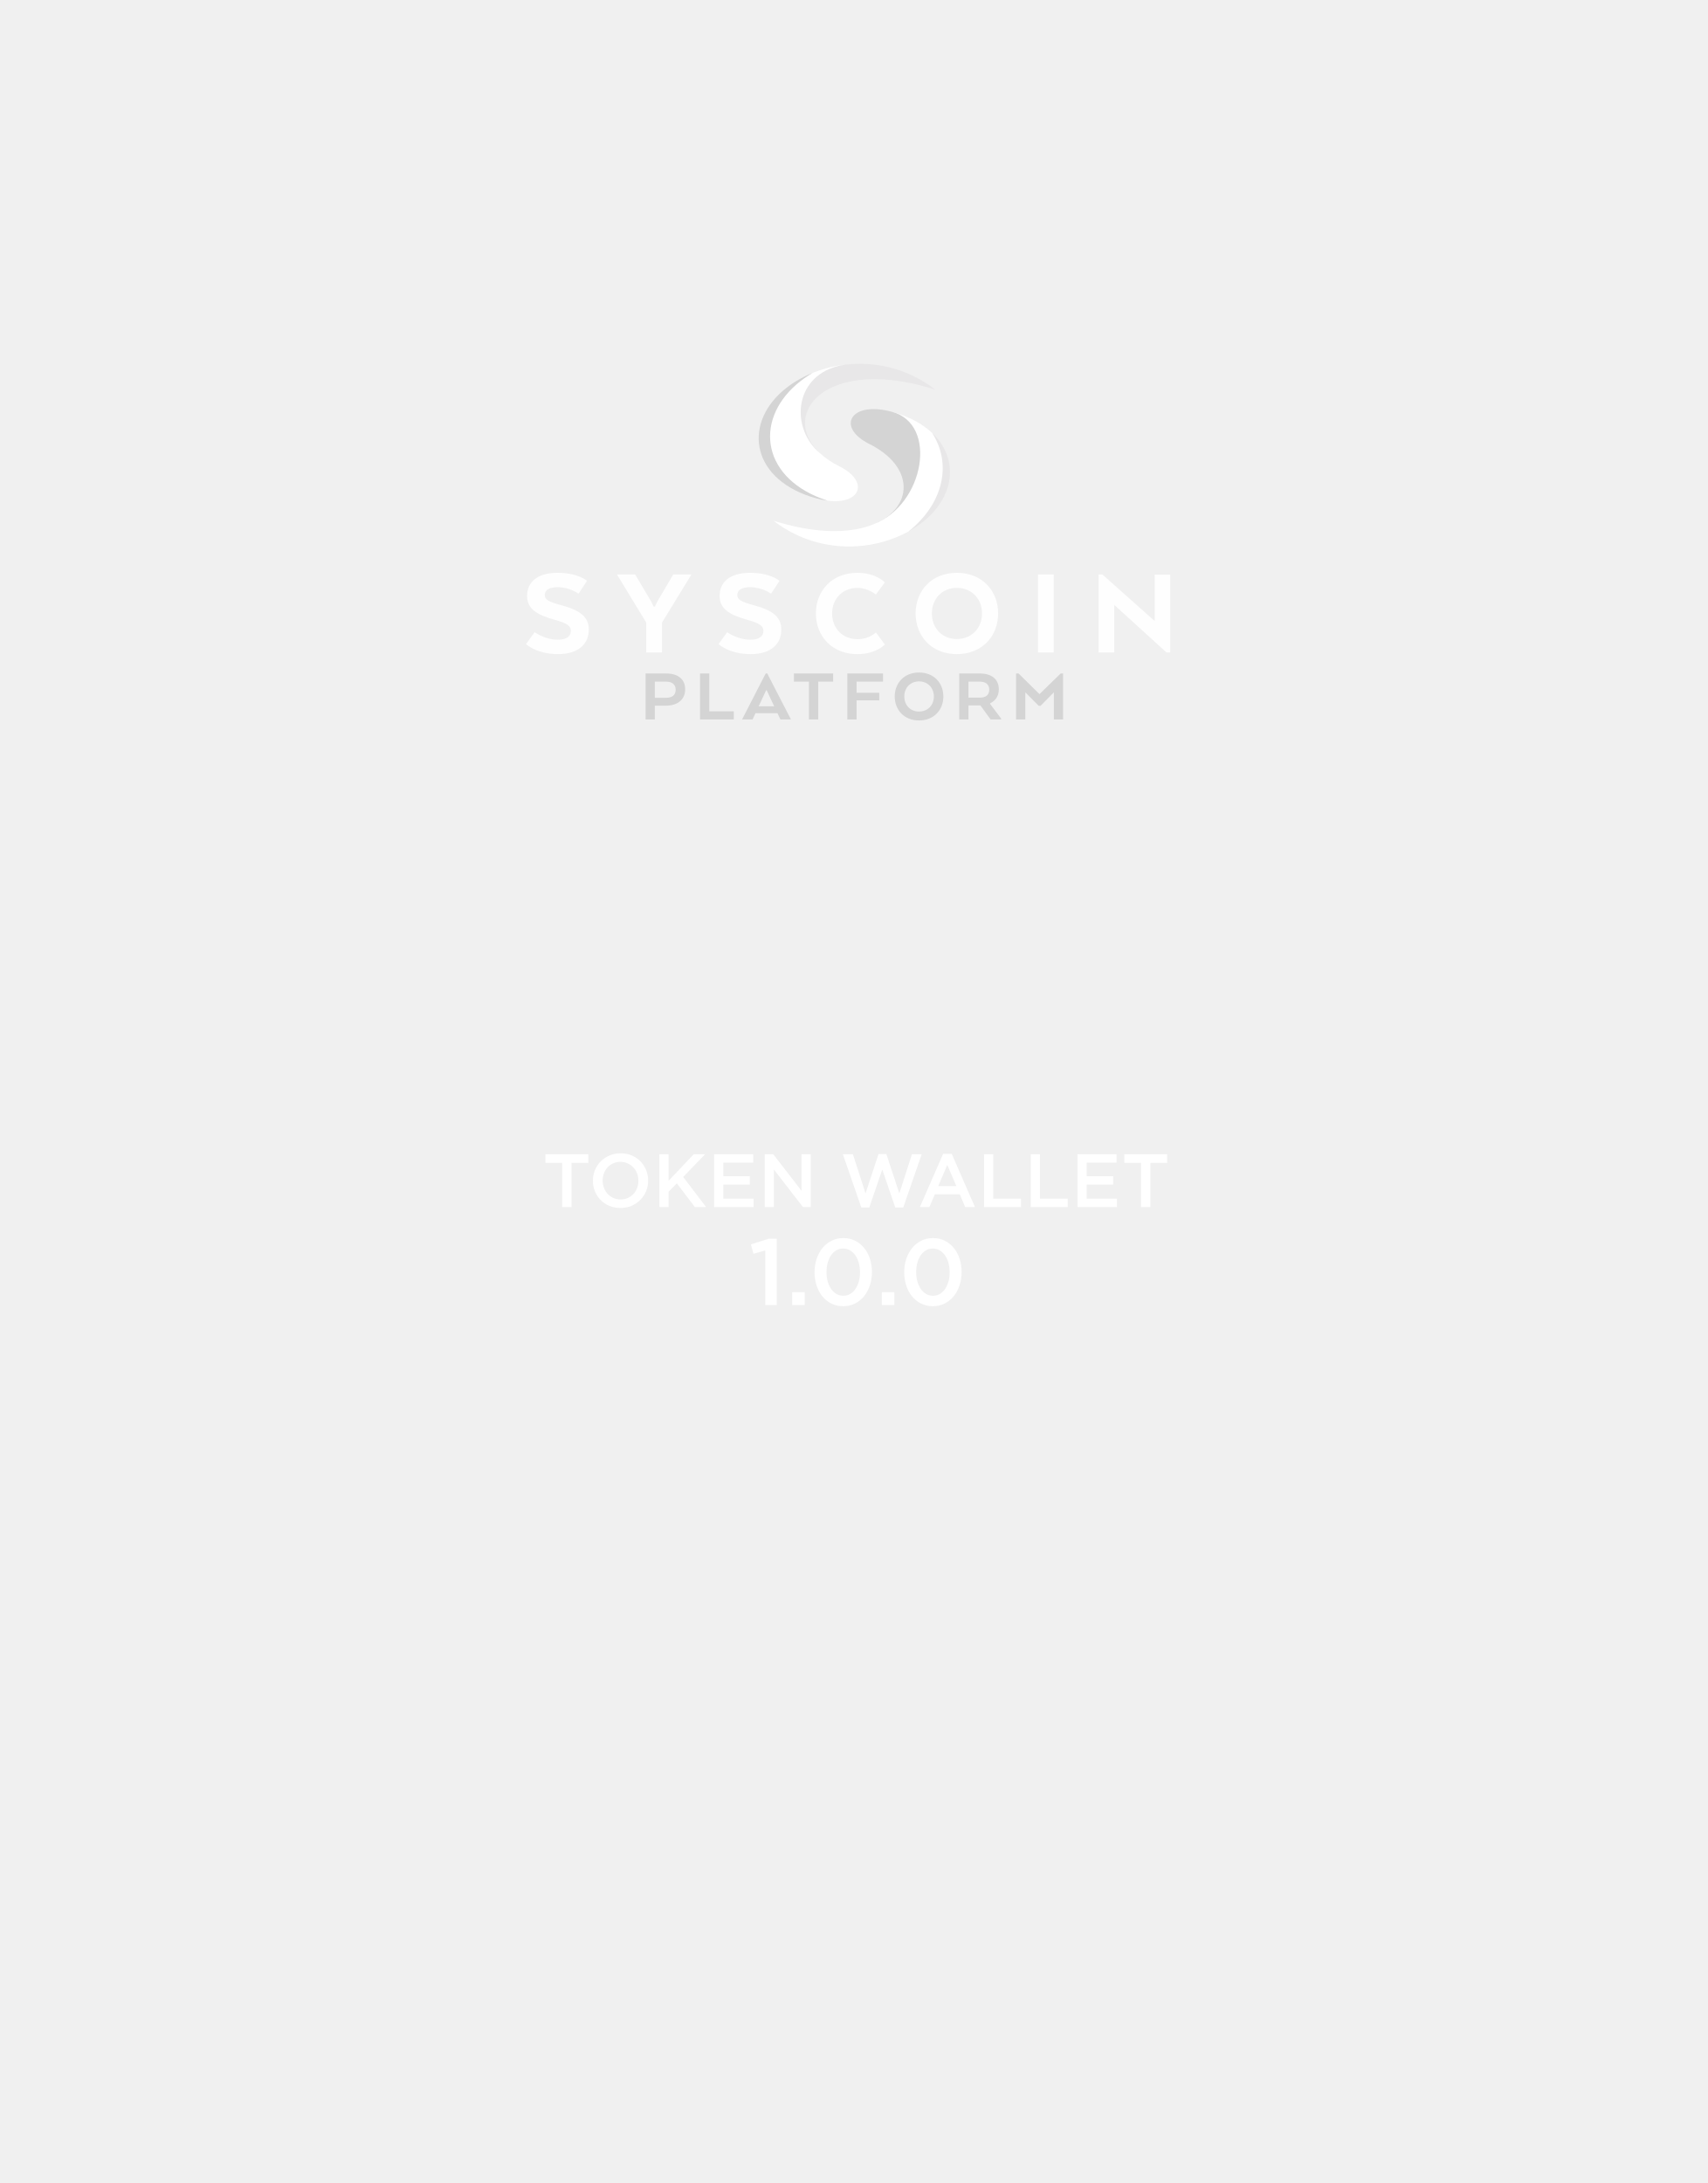
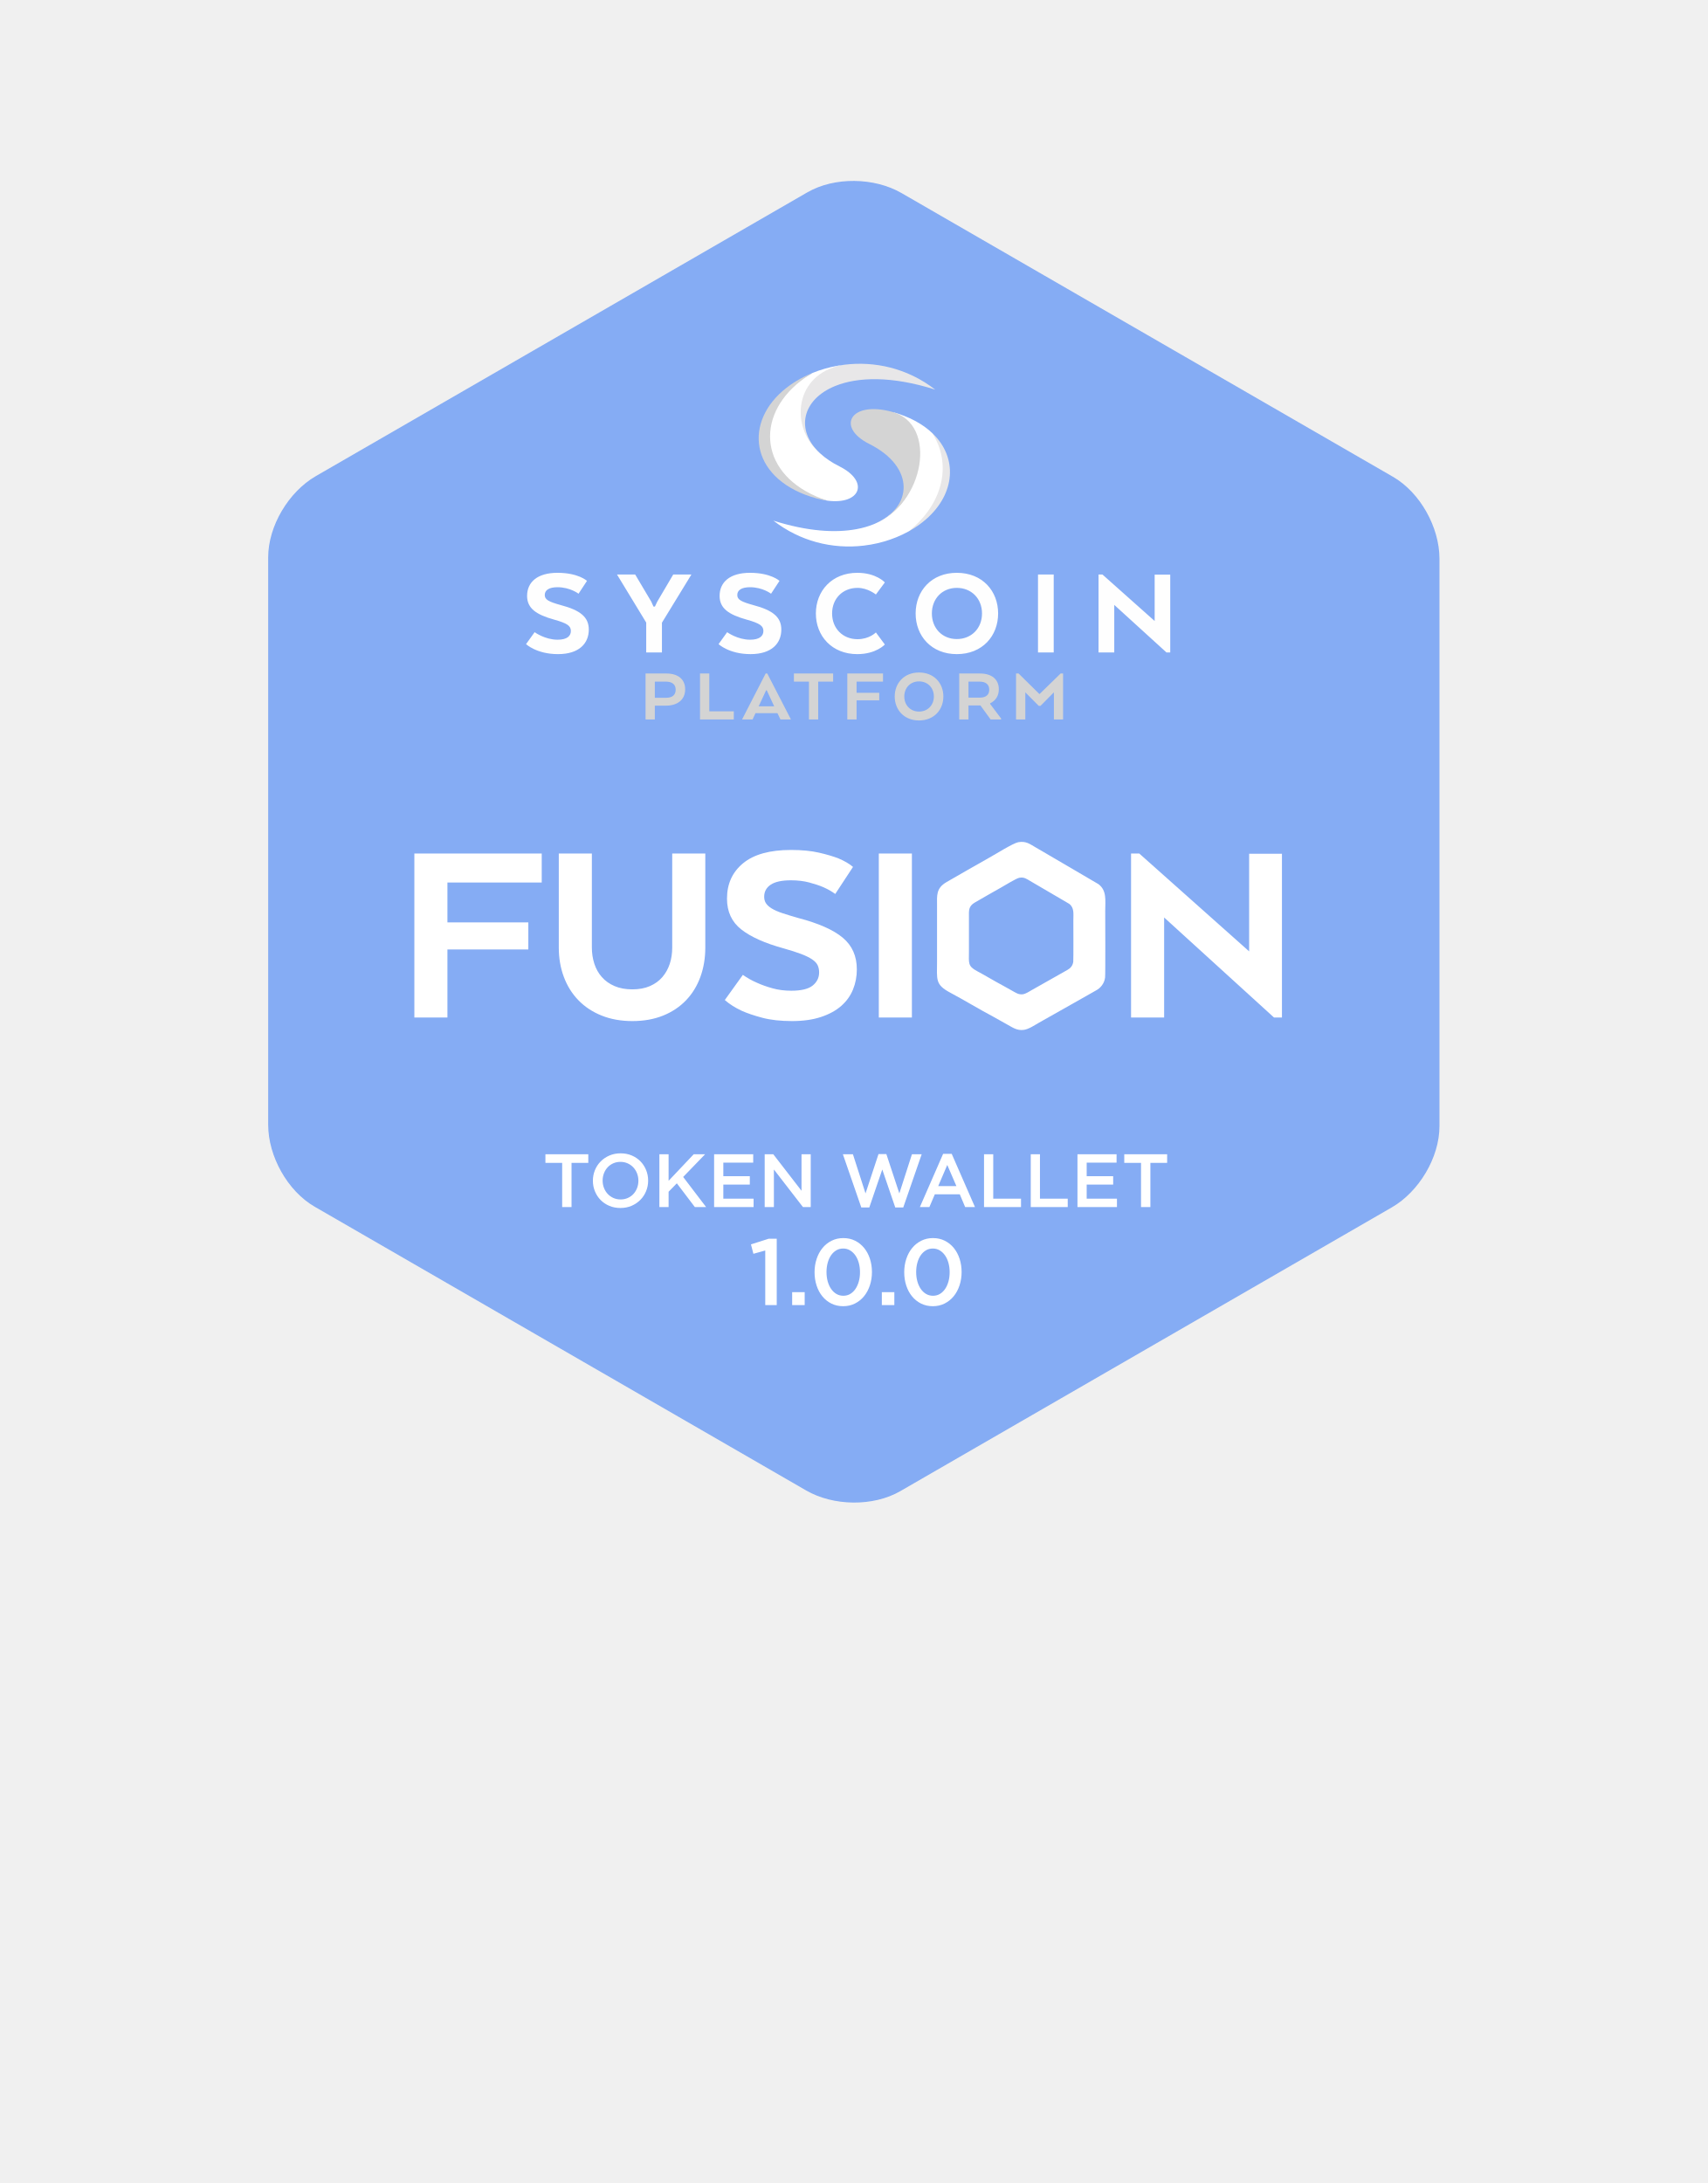
<svg xmlns="http://www.w3.org/2000/svg" width="64.3mm" height="82.2mm" viewBox="0 0 24084 30799.4" clip-rule="evenodd" fill-rule="evenodd" image-rendering="optimizeQuality">
  <style>
- @keyframes a_o { 0% { opacity: 0; } 50% { opacity: 1; } 100% { opacity: 1; } }
- @keyframes b_t { 0% { transform: translate(11961.9px,13205.2px) scale(.4,.4) translate(-6120.2px,-1327.3px); } 16.667% { transform: translate(11961.9px,13205.2px) scale(1,1) translate(-6120.2px,-1327.3px); } 100% { transform: translate(11961.9px,13205.2px) scale(1,1) translate(-6120.2px,-1327.3px); } }
- @keyframes b_o { 0% { opacity: 0; } 16.667% { opacity: 1; } 100% { opacity: 1; } }
- @keyframes c_o { 0% { opacity: 0; animation-timing-function: cubic-bezier(.3,0,1,1); } 33.333% { opacity: 1; } 100% { opacity: 1; } }
- @keyframes d_t { 0% { transform: translate(12042px,11876px) scale(.9,.9) translate(-12042px,-12207.6px); } 100% { transform: translate(12042px,11876px) scale(1,1) translate(-12042px,-12207.6px); } }
- @keyframes d_o { 0% { opacity: 0; } 50% { opacity: 1; } 100% { opacity: 1; } }
+ @keyframes a_o { 0% { opacity: .8; } 50% { opacity: 1; } 100% { opacity: 1; } }
+ @keyframes b_t { 0% { transform: translate(12049.1px,6421.4px) rotate(0deg) translate(-1349.4px,-1289px); animation-timing-function: cubic-bezier(.3,.6,.6,1); } 8.333% { transform: translate(12049.1px,6421.4px) rotate(-1080deg) translate(-1349.4px,-1289px); } 100% { transform: translate(12049.1px,6421.4px) rotate(-1080deg) translate(-1349.4px,-1289px); } }
+ @keyframes c_t { 0% { transform: translate(11961.9px,13205.2px) scale(1,1) translate(-6120.2px,-1327.3px); } 16.667% { transform: translate(11961.9px,13205.2px) scale(1,1) translate(-6120.2px,-1327.3px); } 100% { transform: translate(11961.9px,13205.2px) scale(1,1) translate(-6120.2px,-1327.3px); } }
+ @keyframes c_o { 0% { opacity: 1; } 16.667% { opacity: 1; } 100% { opacity: 1; } }
+ @keyframes d_o { 0% { opacity: 0; animation-timing-function: cubic-bezier(.3,0,1,1); } 33.333% { opacity: 1; } 100% { opacity: 1; } }
+ @keyframes e_t { 0% { transform: translate(12042px,11876px) scale(.9,.9) translate(-12042px,-12207.6px); } 100% { transform: translate(12042px,11876px) scale(1,1) translate(-12042px,-12207.6px); } }
+ @keyframes e_o { 0% { opacity: 0; } 50% { opacity: 1; } 100% { opacity: 1; } }
</style>
  <g>
-     <path class="fil0" d="M12714.7 2723.7l3458.6 1996.8l3475 2006.3c383.7 221.5 656.2 712.6 656.2 1155.6v3993.6v4012.7c0 443-289 924.6-672.7 1146.1l-3458.5 1996.8l-3475.1 2006.3c-383.6 221.5-945.3 212-1328.9-9.5l-3458.5-1996.8l-3475.1-2006.3c-383.6-221.5-656.2-712.7-656.2-1155.7v-3993.6v-4012.6c0-443 289.1-924.6 672.7-1146.2l3458.6-1996.7l3475-2006.4c383.6-221.5 945.3-211.9 1328.9 9.6Z" fill="#6597f4" opacity="0" style="animation: 6s linear both a_o;" />
+     <path class="fil0" d="M12714.7 2723.7l3458.6 1996.8l3475 2006.3c383.7 221.5 656.2 712.6 656.2 1155.6v3993.6v4012.7c0 443-289 924.6-672.7 1146.1l-3458.5 1996.8l-3475.1 2006.3c-383.6 221.5-945.3 212-1328.9-9.5l-3458.5-1996.8l-3475.1-2006.3c-383.6-221.5-656.2-712.7-656.2-1155.7v-3993.6v-4012.6c0-443 289.1-924.6 672.7-1146.2l3458.6-1996.7l3475-2006.4c383.6-221.5 945.3-211.9 1328.9 9.6Z" fill="#6597f4" opacity=".77" style="animation: 6s linear both a_o;" />
    <rect class="fil1" width="24084" height="30799.4" fill="none" />
    <path class="fil2" d="M14864.6 9768.1l-188 190.2h-26l-189.1-190.2v382.5h-130.8v-648.4h35.7l295 290.7l298.4-290.7h34.6v648.4h-129.8v-382.5Zm-1047.1-151.3h-157.8v225.8h161c82.2 0 131.9-36.7 131.9-112.4c0-74.5-50.8-113.4-135.1-113.4Zm-288.6-114.6h292.9c164.3 0 265.9 81.1 265.9 222.6c0 96.2-47.6 162.1-122.2 197.8v9.7l154.6 205.4v12.9h-148l-143.8-197.7h-168.6v197.7h-130.8v-648.4Zm-357.6 324.2c0-123.2-87.5-212.9-209.6-212.9c-121.1 0-207.6 89.7-207.6 212.9c0 123.2 86.5 212.9 207.6 212.9c122.1 0 209.6-89.7 209.6-212.9Zm-552.3 0c0-187 130.8-338.3 342.7-338.3c212.9 0 343.6 151.3 343.6 338.3c0 187-130.7 338.3-343.6 338.3c-211.9 0-342.7-151.3-342.7-338.3Zm-668.9-324.2h503.7v114.6h-372.9v157.7h319.9v107h-319.9v269.1h-130.8v-648.4Zm-753.2 0h553.3v114.6h-210.7v533.8h-130.7v-533.8h-211.9v-114.6Zm-383.6 236.7h-8.6l-98.4 211.8l-7.5 14h220.5l-7.6-14l-98.4-211.8Zm-15.1-236.7h22.7l333.9 648.4h-148l-42.1-88.6h-310.2l-41.1 88.6h-148.1l332.9-648.4Zm-926.1 648.4v-648.4h130.7v533.9h345.9v114.5h-476.6Zm-479.8-533.8h-157.8v228h158.9c84.3 0 135.1-35.7 135.1-114.6c0-74.5-51.9-113.4-136.2-113.4Zm270.2 108c0 151.3-112.4 231.3-273.4 231.3h-154.6v194.5h-130.8v-648.4h294c163.2 0 264.8 81 264.8 222.6Z" fill-rule="nonzero" fill="#d4d4d4" />
    <path class="fil3" d="M16506.2 9205.1h-53.1l-736.8-670.8v670.8h-221.8v-1099.7h55l736.8 656.2v-654.3h219.9v1097.8Zm-1644 0h-221.7v-1099.7h221.7v1099.7Zm-1011.6-549.8c0-209-148.5-361.1-355.6-361.1c-205.2 0-351.9 152.1-351.9 361.1c0 209 146.7 361 351.9 361c207.1 0 355.6-152 355.6-361Zm-936.5 0c0-317.1 221.7-573.7 580.9-573.7c361.1 0 582.9 256.6 582.9 573.7c0 317-221.8 573.7-582.9 573.7c-359.2 0-580.9-256.7-580.9-573.7Zm-434.4 438c0 0-122.8 135.7-388.6 135.7c-359.2 0-584.6-256.7-584.6-573.7c0-317.1 225.4-573.7 584.6-573.7c267.6 0 388.6 135.6 388.6 135.6l-126.5 170.5c0 0-113.6-93.5-258.4-93.5c-210.8 0-359.3 152.1-359.3 361.1c0 209 148.5 362.9 359.3 362.9c166.8 0 258.4-95.3 258.4-95.3l126.5 170.4Zm-2224.9-174.1c0 0 144.7 106.3 324.4 106.3c133.7 0 186.9-53.2 186.9-122.8c0-71.5-47.6-108.2-238.2-161.3c-249.3-69.6-379.5-157.6-379.5-333.6c0-196.1 146.7-326.2 428.9-326.2c295.1 0 416.1 113.7 416.1 113.7l-119.2 181.4c0 0-117.3-91.7-296.9-91.7c-120.9 0-179.6 42.2-179.6 110c0 66 56.8 95.3 229.1 142.9c269.4 71.6 392.2 166.8 392.2 344.6c0 192.5-133.7 346.4-434.4 346.4c-302.3 0-450.9-141.1-450.9-141.1l121.1-168.6Zm-760.6-813.8h256.6l-416.1 680v419.7h-221.8v-421.5l-412.3-678.2h256.5l227.3 383.1l31.2 69.6h20.1l33-69.6l225.5-383.1Zm-1955.6 813.8c0 0 144.8 106.3 324.4 106.3c133.8 0 187-53.2 187-122.8c0-71.5-47.7-108.2-238.3-161.3c-249.3-69.6-379.4-157.6-379.4-333.6c0-196.1 146.6-326.2 428.9-326.2c295.1 0 416 113.7 416 113.7l-119.1 181.4c0 0-117.3-91.7-296.9-91.7c-121 0-179.7 42.2-179.7 110c0 66 56.9 95.3 229.1 142.9c269.5 71.6 392.3 166.8 392.3 344.6c0 192.5-133.8 346.4-434.4 346.4c-302.4 0-450.9-141.1-450.9-141.1l121-168.6Z" fill-rule="nonzero" fill="#fefefe" />
-     <path class="fil4" d="M13059.6 7327.6c-72.2 62.7-154.2 119.8-244.4 169.7c16.7-13.3-35.8-68.6-19.9-82.8c397.7-345.8 488.7-791.1 328.1-1182.8c-21.7-52.8 23.9-74 24.2-122.5c366.4 346.2 326.8 857.7-88 1218.4Z" fill="#e8e7e8" />
-     <path class="fil5" d="M13147.6 6109.2c-134.4-127.1-323-231.9-567.8-298.9c-1.1-0.3-2.1-0.5-3.1-0.8c1.1 .3 2.2 .5 3.4 .8c80.3 21.2 86.6 114.1 141.9 161.1c118.5 100.5 150.8 229.3 163 399.3c18.2 253 16.7 503.4-168.1 726.2c-97 117-219.4 223.3-364.2 285.8c-10.6 4.8-21.3 9.5-32.3 14.1c-1.7 .4-3 1.2-4.7 1.7c-69.6 27.9-146.9 50.7-232.4 66.5c-299.7 56.8-696.2 33.1-1175.9-119.4c191.5 147.8 396.8 246.1 603.9 302.8c226.7 62.3 455.6 75.2 672.1 49.4c.4 0 1.3 0 1.7-0.4c32.2-3.5 64-8.1 95.4-13.8c125.8-21.9 246.5-57 358.6-102.6h.4c61-24.9 119.9-52.8 175.7-83.7c16.7-13.4 33.5-27.1 49.4-41.3c451.3-392.5 553.6-925.1 283-1346.8Z" fill="#fff" />
-     <path class="fil6" d="M12320.4 7396.7c560.8-228.5 591-807.5-60.7-1133.5c-473.4-236.9-264.3-612.8 320.4-452.9c653 171.5 459.8 1308.9-259.7 1586.4Z" fill="#d4d4d4" />
-     <path class="fil4" d="M13190.7 5497.3c-616.3-196-1094.3-179.1-1408.1-52.8c-1.5 .6-3 1.2-4.6 1.9c-466.4 190-565.8 622.5-211.2 950.1c-93.4-77.5-200.1-159.8-246.2-264.6c-58.9-133.8-76.7-299.3-53.1-438.5c31.9-188.2 150.9-357.9 346.7-461.6c77.9-41.3 195.3-70.9 300.8-86.8c414.5-49.5 874.9 42.5 1275.7 352.3Z" fill="#e8e7e8" />
-     <path class="fil5" d="M11671.2 7063.9c-40.6-13.1-86.2-19.3-123.6-34.3c-476-191.5-730.2-547.6-721.1-899c6.5-249.6 152.9-502.6 392.6-711c67.8-58.9 157.2-108.7 239.5-157.6c.2-0.2 .4-0.2 .6-0.2c112.1-45.6 232.7-80.7 358.7-102.7c32-5.5 64.3-10.1 97.1-14c-38.6 5.9-75.3 13.4-110.2 23.2c-616 167.5-652.8 884.3-238 1228.3c0 0 .2 0 .4 .2c71.7 66.2 162 128.4 271.4 183c429.3 215 297.3 544.3-167.5 484.1Z" fill="#fff" />
-     <path class="fil6" d="M11671.2 7063.9c-47.5-6.1-98.7-16.3-152.9-31.1c-912.6-249.5-1046.5-1024.6-479.6-1517.5c116.9-101.6 259.7-188.2 419.9-253.3c-82.3 48.9-158.3 103.4-226.2 162.2c-603.5 524.9-483.3 1341.2 438.8 1639.7Z" fill="#d4d4d4" />
+     <g transform="translate(12049.1,6421.4) translate(-1349.4,-1289)" style="animation: 6s linear both b_t;">
+       <path class="fil4" d="M2359.8 2195.2c-72.1 62.7-154.2 119.8-244.4 169.7c16.8-13.3-35.7-68.6-19.8-82.8c397.7-345.8 488.7-791.1 328.1-1182.8c-21.7-52.8 23.9-74 24.2-122.5c366.3 346.1 326.8 857.7-88.1 1218.4Z" fill="#e8e7e8" />
+       <path class="fil5" d="M2447.9 976.8c-134.5-127.1-323-231.9-567.8-298.9c-1.1-0.3-2.1-0.5-3.2-0.8c1.2 .3 2.3 .5 3.4 .8c80.4 21.2 86.6 114.1 141.9 161.1c118.5 100.5 150.9 229.3 163.1 399.3c18.1 253 16.7 503.3-168.1 726.2c-97 117-219.5 223.3-364.3 285.8c-10.6 4.8-21.2 9.5-32.2 14.1c-1.8 .4-3 1.2-4.8 1.7c-69.5 27.9-146.8 50.7-232.3 66.5c-299.8 56.8-696.2 33.1-1175.9-119.4c191.5 147.8 396.8 246.1 603.8 302.8c226.8 62.3 455.7 75.2 672.1 49.4c.5 0 1.3 0 1.8-0.4c32.2-3.5 64-8.1 95.3-13.8c125.9-21.9 246.5-57 358.6-102.6h.4c61.1-24.9 119.9-52.8 175.7-83.7c16.8-13.4 33.5-27.1 49.4-41.3c451.4-392.5 553.6-925.1 283.1-1346.8Z" fill="#fff" />
+       <path class="fil6" d="M1620.6 2264.3c560.9-228.6 591-807.5-60.6-1133.5c-473.4-236.9-264.3-612.8 320.3-452.9c653.1 171.5 459.9 1308.8-259.7 1586.4Z" fill="#d4d4d4" />
+       <path class="fil4" d="M2491 364.9c-616.3-196-1094.4-179.1-1408.1-52.8c-1.6 .6-3.1 1.2-4.7 1.8c-466.3 190.1-565.7 622.6-211.2 950.2c-93.4-77.5-200-159.8-246.2-264.6c-58.9-133.8-76.6-299.3-53-438.5c31.9-188.2 150.9-358 346.6-461.7c78-41.3 195.3-70.8 300.9-86.7c414.4-49.5 874.9 42.5 1275.7 352.3Z" fill="#e8e7e8" />
+       <path class="fil5" d="M971.4 1931.5c-40.5-13.1-86.1-19.3-123.5-34.4c-476-191.4-730.3-547.5-721.1-898.9c6.4-249.7 152.8-502.6 392.6-711c67.8-58.9 157.2-108.7 239.5-157.6c.2-0.2 .4-0.2 .6-0.2c112.1-45.6 232.7-80.7 358.6-102.7c32-5.5 64.4-10.2 97.2-14c-38.7 5.9-75.4 13.4-110.2 23.2c-616 167.5-652.9 884.3-238 1228.3c0 0 .2 0 .4 .2c71.7 66.2 162 128.4 271.4 183c429.3 215 297.3 544.2-167.5 484.1Z" fill="#fff" />
+       <path class="fil6" d="M971.4 1931.5c-47.5-6.1-98.6-16.3-152.8-31.2c-912.7-249.4-1046.5-1024.5-479.7-1517.4c117-101.6 259.8-188.3 420-253.3c-82.3 48.9-158.3 103.4-226.2 162.2c-603.5 524.9-483.3 1341.2 438.7 1639.7Z" fill="#d4d4d4" />
+     </g>
    <path class="fil7" d="M8059.2 16406.3h236.5v-121.4h-604.9v121.4h236.4v624h132.1v-624Zm1080.9 250.2c0-52.5-9.6-102.2-28.8-149c-19.1-46.9-45.8-87.7-79.8-122.5c-34.1-34.8-74.9-62.3-122.5-82.6c-47.6-20.2-100.1-30.3-157.6-30.3c-57.5 0-110 10.3-157.6 30.9c-47.6 20.6-88.8 48.4-123.5 83.6c-34.8 35.1-61.8 76.1-81 123c-19.1 46.8-28.7 96.5-28.7 149.1c0 52.5 9.6 102.2 28.7 149c19.2 46.9 45.8 87.7 79.9 122.5c34.1 34.8 74.9 62.3 122.5 82.5c47.5 20.3 100.1 30.4 157.6 30.4c57.5 0 110-10.3 157.6-30.9c47.6-20.6 88.7-48.4 123.5-83.6c34.8-35.1 61.8-76.1 80.9-123c19.2-46.9 28.8-96.5 28.8-149.1Zm-137.4 2.2c0 36.2-6.2 70.4-18.6 102.7c-12.4 32.3-29.6 60.4-51.6 84.2c-22 23.8-48.5 42.6-79.4 56.4c-30.9 13.8-64.8 20.8-101.7 20.8c-36.9 0-71-7.1-102.2-21.3c-31.3-14.2-58-33.4-80.4-57.5c-22.4-24.2-39.8-52.4-52.2-84.7c-12.4-32.3-18.6-66.5-18.6-102.8c0-36.2 6.2-70.4 18.6-102.7c12.4-32.3 29.7-60.4 51.7-84.2c22-23.8 48.4-42.6 79.3-56.4c30.9-13.8 64.8-20.8 101.7-20.8c36.9 0 71 7.1 102.2 21.3c31.3 14.2 58.1 33.4 80.4 57.6c22.4 24.1 39.8 52.3 52.2 84.6c12.4 32.3 18.6 66.5 18.6 102.8Zm631.6-53.3l309.8-320.5h-160.8l-354.6 374.8v-374.8h-129.9v745.4h129.9v-216.2l116.1-119.2l254.5 335.4h158.7l-323.7-424.9Zm988.2-320.5h-551.6v745.4h556.9v-118.2h-427v-199.1h373.8v-118.2h-373.8v-191.7h421.7v-118.2Zm681.5 515.4l-398.4-515.4h-121.3v745.4h130v-530.3l410.1 530.3h109.6v-745.4h-130v515.4Zm903.1 37.3l-177.9-552.7h-141.6l259.8 750.7h112.9l183.2-535.6l183.1 535.6h112.9l259.9-750.7h-137.4l-177.8 552.7l-183.2-554.9h-110.8l-183.1 554.9Zm1216.1-558.1h-121.4l-328 750.8h134.2l76.7-179.9h352.4l75.7 179.9h138.4l-328-750.8Zm66 454.8h-256.6l127.8-298.2l128.8 298.2Zm389.8 296h521.8v-118.2h-391.9v-627.2h-129.9v745.4Zm659.2 0h521.8v-118.2h-391.9v-627.2h-129.9v745.4Zm1210.8-745.4h-551.6v745.4h556.9v-118.2h-427v-199.1h373.8v-118.2h-373.8v-191.7h421.7v-118.2Zm477.1 121.4h236.4v-121.4h-604.9v121.4h236.4v624h132.1v-624Z" fill-rule="nonzero" fill="#fff" />
    <path class="fil8" d="M10590.6 17556.7l34.6 132.8l167.2-46.5v769.9h162v-935.8h-114.2l-249.5 79.6Zm758 856.2v-181.9h-176.6v181.9h176.6Zm949.1-465.9c0-66.4-9.6-128.8-28.6-187.2c-19-58.4-46.2-109.3-81.6-152.6c-35.4-43.4-77.9-77.5-127.5-102.2c-49.5-24.8-104.8-37.2-165.9-37.2c-61 0-116.5 12.6-166.5 37.8c-50.1 25.2-92.8 59.5-128.1 102.9c-35.5 43.3-62.9 94.5-82.3 153.3c-19.5 58.9-29.2 121.5-29.2 187.8c0 66.4 9.5 128.8 28.5 187.2c19 58.4 46.2 109.3 81.6 152.7c35.4 43.3 77.9 77.4 127.4 102.2c49.6 24.7 104.9 37.1 166 37.1c61 0 116.6-12.6 166.6-37.8c50-25.2 92.7-59.5 128.1-102.9c35.4-43.3 62.8-94.4 82.3-153.3c19.4-58.8 29.2-121.5 29.2-187.8Zm-168.6 2.6c0 46-5.5 89.2-16.6 129.5c-11.1 40.2-26.8 75.4-47.1 105.5c-20.4 30.1-44.9 53.7-73.7 71c-28.8 17.3-61.3 25.9-97.6 25.9c-36.3 0-69-8.6-98.2-25.9c-29.2-17.3-54.2-41.2-75-71.7c-20.8-30.5-36.7-65.9-47.8-106.2c-11-40.2-16.6-83.8-16.6-130.7c0-46 5.6-89.4 16.6-130.1c11.1-40.7 26.8-75.9 47.2-105.6c20.3-29.6 44.9-53.1 73.6-70.3c28.8-17.2 61.3-25.9 97.6-25.9c36.3 0 69 8.8 98.2 26.6c29.2 17.7 54.2 41.5 75 71.6c20.8 30.1 36.7 65.5 47.8 106.2c11.1 40.7 16.6 84.1 16.6 130.1Zm484.5 463.3v-181.9h-176.5v181.9h176.5Zm949.1-465.9c0-66.4-9.5-128.8-28.5-187.2c-19.1-58.4-46.3-109.3-81.7-152.6c-35.4-43.4-77.8-77.5-127.4-102.2c-49.6-24.8-104.9-37.2-165.9-37.2c-61.1 0-116.6 12.6-166.6 37.8c-50 25.2-92.7 59.5-128.1 102.9c-35.4 43.3-62.9 94.5-82.3 153.3c-19.5 58.9-29.2 121.5-29.2 187.8c0 66.4 9.5 128.8 28.5 187.2c19.1 58.4 46.3 109.3 81.6 152.6c35.5 43.4 77.9 77.5 127.5 102.2c49.6 24.8 104.8 37.2 165.9 37.2c61.1 0 116.6-12.6 166.6-37.8c50-25.2 92.7-59.5 128.1-102.9c35.4-43.3 62.8-94.5 82.3-153.3c19.4-58.8 29.2-121.5 29.2-187.8Zm-168.6 2.6c0 46-5.5 89.2-16.6 129.5c-11 40.2-26.7 75.4-47.1 105.5c-20.4 30.1-44.9 53.7-73.6 71c-28.8 17.3-61.4 25.9-97.6 25.9c-36.3 0-69-8.6-98.2-25.9c-29.3-17.3-54.3-41.2-75.1-71.7c-20.7-30.5-36.7-65.9-47.8-106.2c-11-40.2-16.5-83.8-16.5-130.7c0-46 5.5-89.4 16.5-130.1c11.1-40.7 26.8-75.9 47.2-105.6c20.3-29.6 44.9-53.1 73.6-70.3c28.8-17.2 61.3-25.9 97.6-25.9c36.3 0 69 8.8 98.2 26.6c29.3 17.7 54.3 41.5 75 71.6c20.8 30.1 36.8 65.5 47.8 106.2c11.1 40.7 16.6 84.1 16.6 130.1Z" fill-rule="nonzero" fill="#fff" />
-     <g opacity="0" transform="translate(11961.9,13205.2) scale(.412,.412) translate(-6120.2,-1327.3)" style="animation: 6s linear both b_t, 6s linear both b_o;">
+     <g transform="translate(11961.9,13205.2) translate(-6120.2,-1327.3)" style="animation: 6s linear both c_t, 6s linear both c_o;">
      <path class="fil7" d="M0 164.1h1797.1v408.8h-1330.5v563h1141.5v381.8h-1141.5v960.3h-466.6v-2313.9Zm3075.1 2364c-159.4 0-303.3-25.7-431.9-77.1c-128.5-51.4-237.8-123.4-327.8-216c-90-92.6-158.7-202.5-206.3-329.7c-47.6-127.3-71.3-265.5-71.3-414.6v-1326.6h466.6v1326.6c0 79.7 11.6 155.6 34.7 227.5c23.2 72 58.5 135 106.1 189c47.5 54 107.3 96.4 179.3 127.3c72 30.8 155.5 46.3 250.7 46.3c95.1 0 178-15.5 248.7-46.3c70.7-30.9 129.2-73.3 175.5-127.3c46.2-54 80.9-116.3 104.1-187c23.1-70.7 34.7-147.2 34.7-229.5v-1326.6h466.6v1326.6c0 149.1-23.1 287.3-69.4 414.6c-46.3 127.2-113.7 237.2-202.4 329.7c-88.8 92.6-196.7 164.6-324 216c-127.3 51.4-271.9 77.1-433.8 77.1Zm1559.6-651.8c61.7 43.7 128.6 81 200.6 111.9c61.6 28.3 133.6 54 215.9 77.1c82.3 23.1 171 34.7 266.1 34.7c141.4 0 242.3-24.4 302.7-73.2c60.4-48.9 90.7-110.6 90.7-185.2c0-38.5-7.1-72.6-21.3-102.2c-14.1-29.5-40.4-57.1-79-82.9c-38.6-25.7-90-50.7-154.3-75.2c-64.2-24.4-146.5-50.7-246.8-79c-262.2-72-460.8-160.7-595.8-266.1c-135-105.4-202.5-250.7-202.5-435.8c0-208.3 75.9-374.7 227.6-499.4c151.7-124.7 376.6-187.1 674.9-187.1c154.2 0 286.6 12.9 397.2 38.6c110.5 25.7 201.8 52.7 273.8 81c84.8 36 153 75.9 204.3 119.6l-250.6 381.8c-48.8-36.1-105.4-68.2-169.7-96.5c-54-23.1-119.5-44.9-196.7-65.5c-77.1-20.6-163.2-30.9-258.4-30.9c-128.5 0-223.6 20.6-285.3 61.7c-61.7 41.2-92.6 97.7-92.6 169.7c0 36 8.4 66.8 25.1 92.6c16.7 25.7 43.7 50.1 81 73.2c37.2 23.2 86.7 45 148.4 65.6c61.8 20.6 137.6 43.7 227.6 69.4c285.3 74.6 494.2 167.1 626.6 277.7c132.4 110.5 198.6 259.6 198.6 447.3c0 100.3-18 194.8-54 283.5c-36 88.7-91.2 165.8-165.8 231.4c-74.5 65.5-169.7 117.6-285.3 156.1c-115.8 38.6-252 57.9-408.9 57.9c-161.9 0-301.4-15.4-418.4-46.3c-117-30.8-215.3-64.3-295-100.2c-92.6-43.8-171-93.9-235.2-150.4l254.5-354.9Zm2384.9 601.7h-466.7v-2313.9h466.7v2313.9Zm5220.9 0h-111.9l-1550.3-1411.5v1411.5h-466.6v-2313.9h115.7l1550.3 1380.6v-1376.8h462.8v2310.1Z" fill-rule="nonzero" fill="#fff" />
      <path class="fil9" d="M8536.1 506.1c-44.2 7.7-203.2 107.2-254 135.4c-121.7 67.4-250.8 143.4-372.9 213c-95.4 54.4-84.8 119.1-84.8 208.2v485.8c0 160.8-19 203.8 115.3 275.3c122.1 65 253.5 145.4 375.9 210.1c42.8 22.6 81.9 47 125.3 70.1c41.5 22.1 82.9 54.9 144.9 45.8c42.7-6.3 96-42.7 130.6-62.2l374.4-211.6c42.1-23.9 82.4-47.2 124.7-70.6c23.7-13.3 37.6-24.9 52.9-44.9c13.7-18.1 24.4-41.6 27.8-69.5c3.7-29.1 1.3-528.6 1.3-583.2c0-91.6 15.3-178.4-59.4-234.4l-431.2-252.4c-41.8-23.9-82-48.7-123.2-72.1c-45.2-25.6-79.4-54.8-147.6-42.8Zm-15.3-501.7c-71.1 12.5-327.2 172.8-409.2 218.2c-196 108.6-403.8 231-600.5 343.2c-153.8 87.6-136.7 191.7-136.7 335.3v782.5c0 259-30.6 328.3 185.8 443.5c196.6 104.6 408.3 234.1 605.5 338.4c68.8 36.4 131.8 75.6 201.7 112.9c66.9 35.6 133.6 88.5 233.5 73.7c68.8-10.1 154.6-68.7 210.3-100.2l603.1-340.8c67.8-38.4 132.8-76 200.8-113.9c38.3-21.2 60.7-39.9 85.2-72.2c22.2-29 39.4-66.9 45-111.8c5.8-47 1.9-851.6 1.9-939.5c0-147.6 24.8-287.3-95.6-377.5l-694.6-406.7c-67.2-38.4-132-78.3-198.5-116c-72.9-41.3-127.9-88.3-237.7-69.1Z" fill="#fff" />
    </g>
-     <path class="fil10" d="M12154.2 1276.9l10599.1 10599.1l-10711.3 10711.3l-10711.3-10711.3l10711.3-10711.3l112.2 112.2Zm10150.5 10599.1l-10262.7-10262.6l-10262.6 10262.6l10262.6 10262.7l10262.7-10262.7Z" fill-rule="nonzero" fill="#6597f4" opacity="0" style="animation: 6s linear both c_o;" />
-     <path class="fil10" d="M12882.5 1706.3c737.1 425.5 7841.8 4533.2 7852.5 4533.2c240.6 138.9 445.6 360.1 590.2 614.9c146.2 257.5 232.2 551.3 232.2 830.8v9066.4c0 277.4-89.3 565.6-237.8 818.7c-149.6 254.9-361.2 476.1-604 616.3l-7851.3 4532.9c-240.5 139.2-534.5 206.2-827.3 204.1c-295.8-2.1-593.2-74.7-835.5-214.6c-737.1-425.6-7841.8-4533.2-7852.5-4533.2c-240.6-138.9-445.6-360.2-590.2-614.9c-146.2-257.5-232.2-551.4-232.2-830.8v-9066.5c0-277.3 89.3-565.6 237.8-818.7c149.6-254.8 361.3-476.1 604-616.2l7851.3-4533c240.5-139.2 534.5-206.2 827.3-204.1c295.8 2.2 593.2 74.7 835.5 214.7Zm3759.1 2535.1l-3916.5-2261.2c-194.7-112.4-436.7-170.8-679.4-172.5c-239.1-1.7-476.4 51.4-667.4 161.7c-10.6 0-7115.4 4107.7-7852.5 4533.2c-194.3 112.2-365.7 292.7-488.7 502.2c-120.6 205.6-193.1 437.7-193.1 658.8v9066.5c0 225.2 70.3 463.8 189.9 674.6c118 207.8 282.8 386.8 473.8 497.1l7851.2 4533.2c194.7 112.4 436.7 170.8 679.4 172.6c239.1 1.6 476.4-51.5 667.5-161.8c10.6 0 7115.4-4107.6 7852.4-4533.2c194.3-112.1 365.7-292.6 488.7-502.2c120.7-205.5 193.2-437.6 193.2-658.8v-9066.4c0-225.3-70.4-463.9-190-674.6c-118-207.8-282.8-386.8-473.8-497.2l-3934.7-2272Z" fill-rule="nonzero" fill="#6597f4" opacity="0" transform="translate(12042,11876) scale(.9,.9) translate(-12042,-12207.6)" style="animation: 6s linear both d_t, 6s linear both d_o;" />
+     <path class="fil10" d="M12154.2 1276.9l10599.1 10599.1l-10711.3 10711.3l-10711.3-10711.3l10711.3-10711.3l112.2 112.2Zm10150.5 10599.1l-10262.7-10262.6l-10262.6 10262.6l10262.6 10262.7l10262.7-10262.7Z" fill-rule="nonzero" fill="#6597f4" opacity="0" style="animation: 6s linear both d_o;" />
+     <path class="fil10" d="M12882.5 1706.3c737.1 425.5 7841.8 4533.2 7852.5 4533.2c240.6 138.9 445.6 360.1 590.2 614.9c146.2 257.5 232.2 551.3 232.2 830.8v9066.4c0 277.4-89.3 565.6-237.8 818.7c-149.6 254.9-361.2 476.1-604 616.3l-7851.3 4532.9c-240.5 139.2-534.5 206.2-827.3 204.1c-295.8-2.1-593.2-74.7-835.5-214.6c-737.1-425.6-7841.8-4533.2-7852.5-4533.2c-240.6-138.9-445.6-360.2-590.2-614.9c-146.2-257.5-232.2-551.4-232.2-830.8v-9066.5c0-277.3 89.3-565.6 237.8-818.7c149.6-254.8 361.3-476.1 604-616.2l7851.3-4533c240.5-139.2 534.5-206.2 827.3-204.1c295.8 2.2 593.2 74.7 835.5 214.7Zm3759.1 2535.1l-3916.5-2261.2c-194.7-112.4-436.7-170.8-679.4-172.5c-239.1-1.7-476.4 51.4-667.4 161.7c-10.6 0-7115.4 4107.7-7852.5 4533.2c-194.3 112.2-365.7 292.7-488.7 502.2c-120.6 205.6-193.1 437.7-193.1 658.8v9066.5c0 225.2 70.3 463.8 189.9 674.6c118 207.8 282.8 386.8 473.8 497.1l7851.2 4533.2c194.7 112.4 436.7 170.8 679.4 172.6c239.1 1.6 476.4-51.5 667.5-161.8c10.6 0 7115.4-4107.6 7852.4-4533.2c194.3-112.1 365.7-292.6 488.7-502.2c120.7-205.5 193.2-437.6 193.2-658.8v-9066.4c0-225.3-70.4-463.9-190-674.6c-118-207.8-282.8-386.8-473.8-497.2l-3934.7-2272Z" fill-rule="nonzero" fill="#6597f4" opacity="0" transform="translate(12042,11876) scale(.9,.9) translate(-12042,-12207.6)" style="animation: 6s linear both e_t, 6s linear both e_o;" />
  </g>
</svg>
